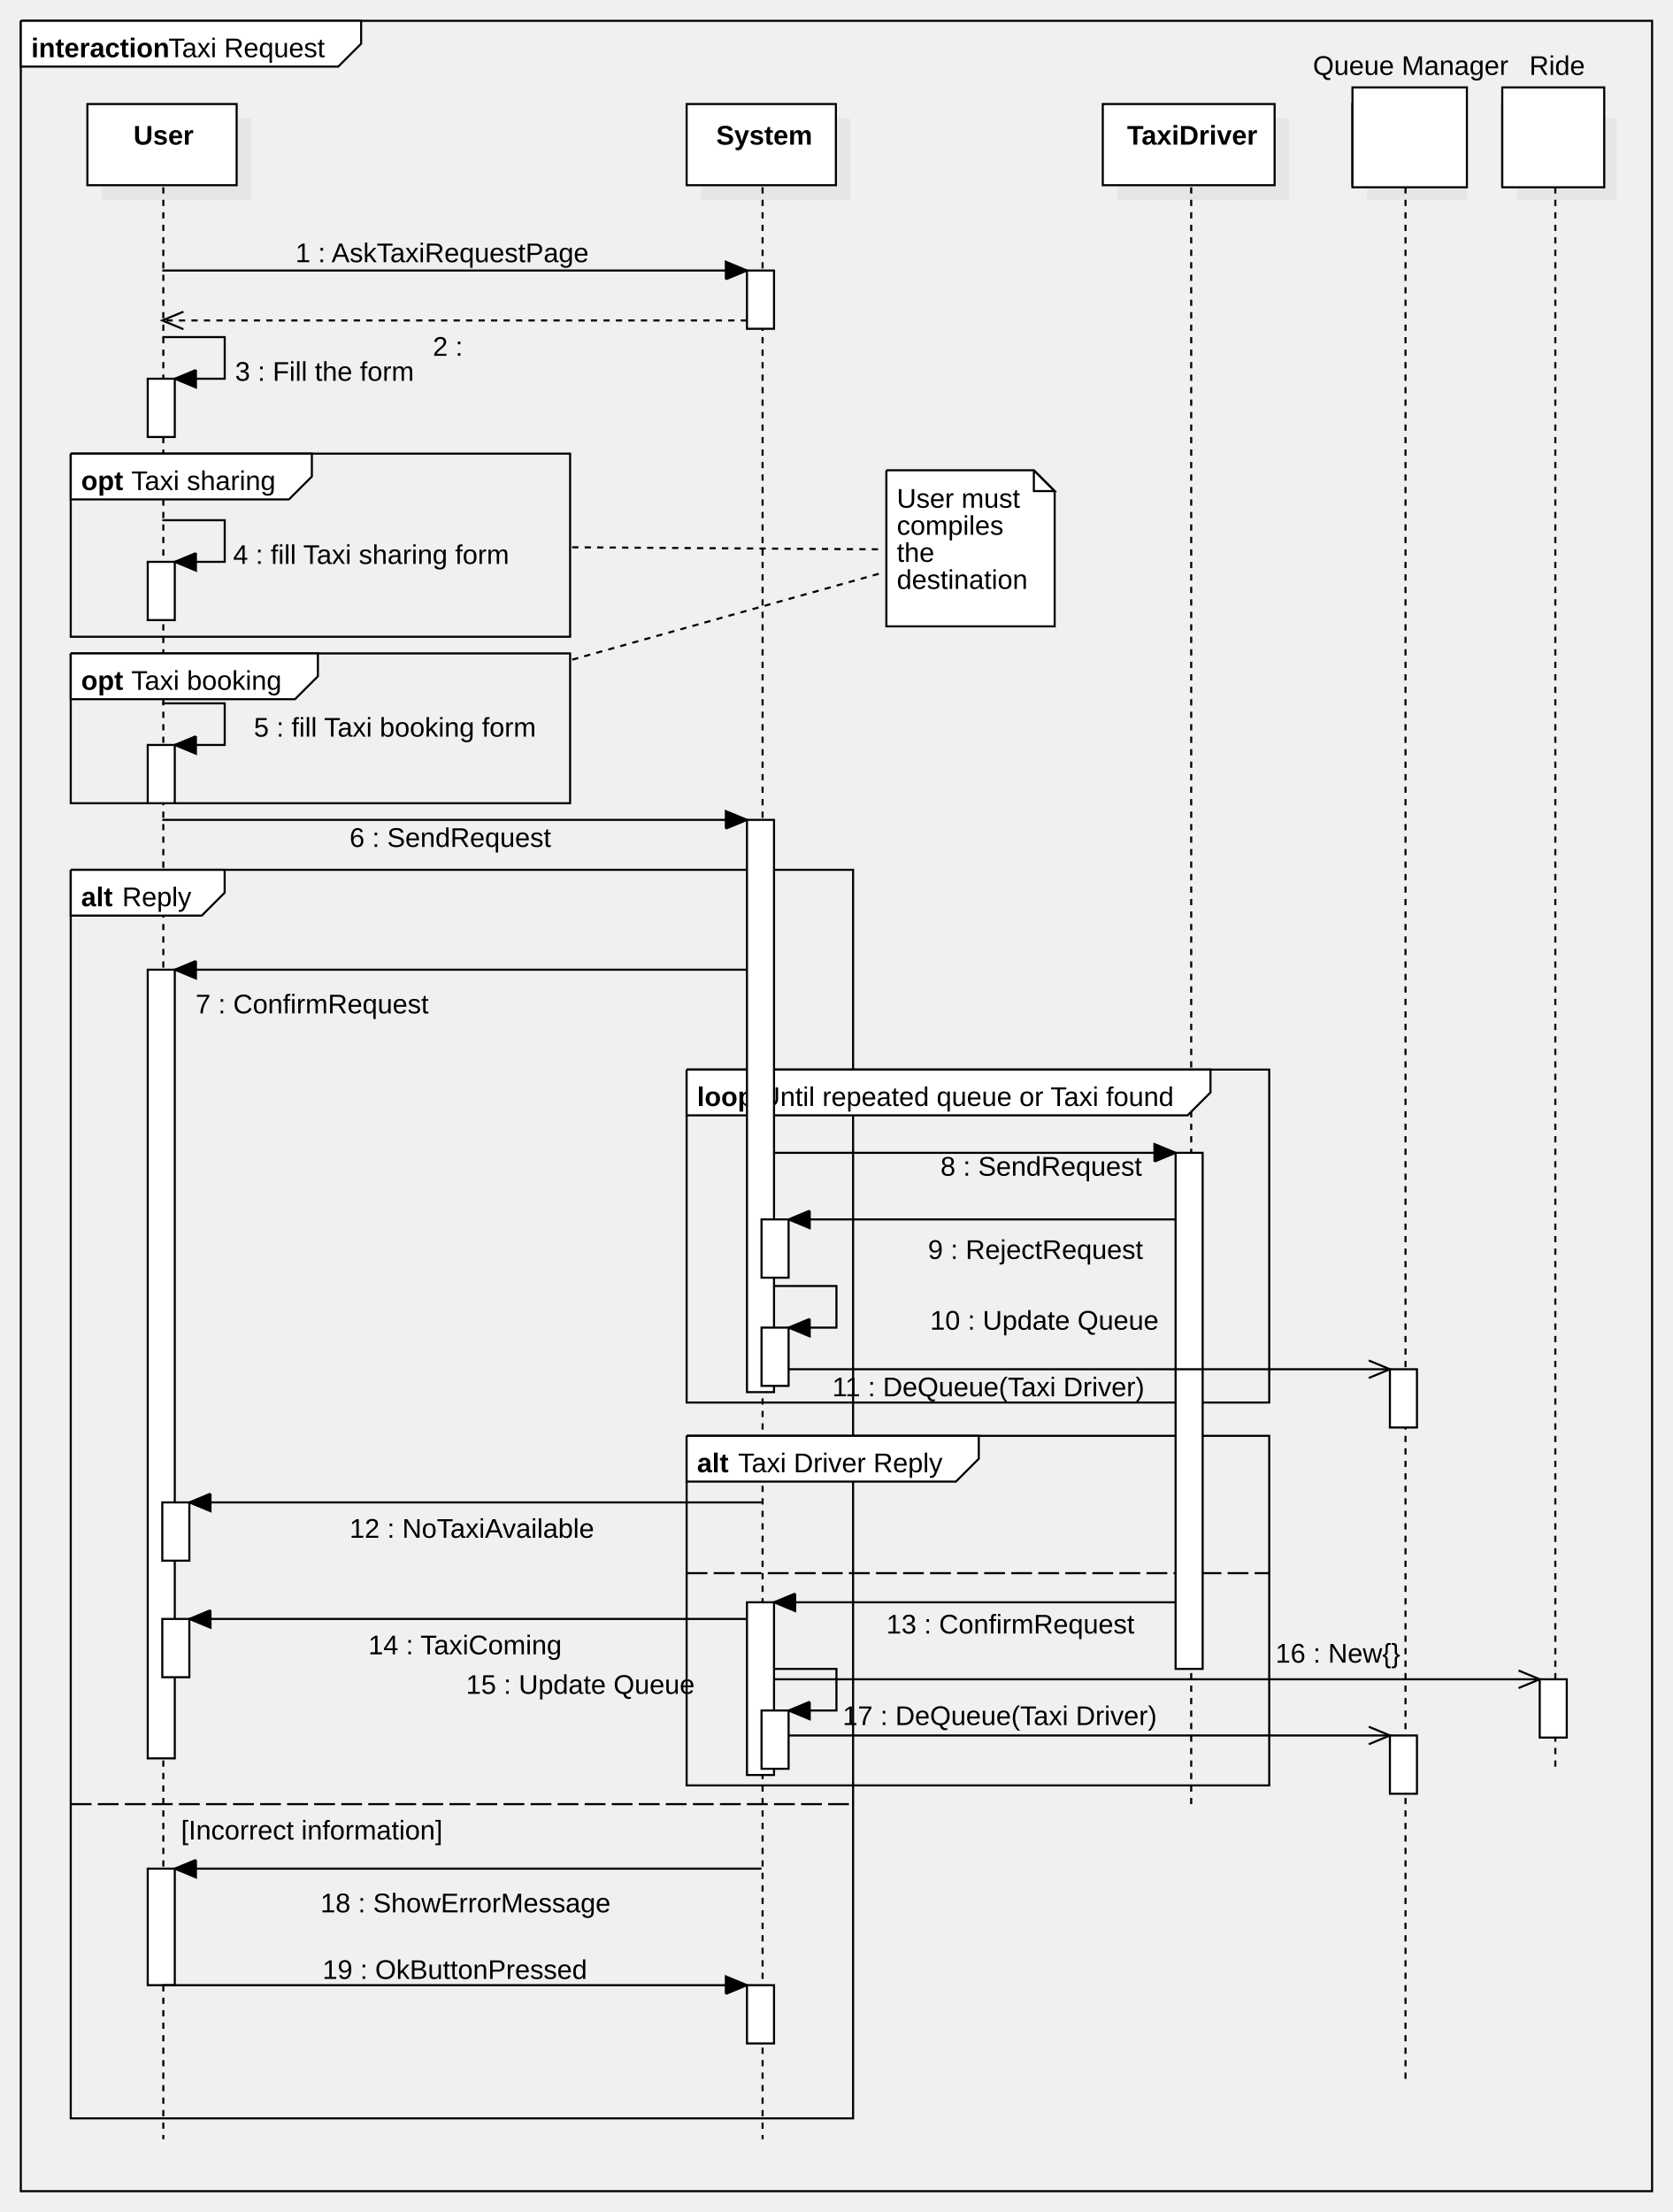
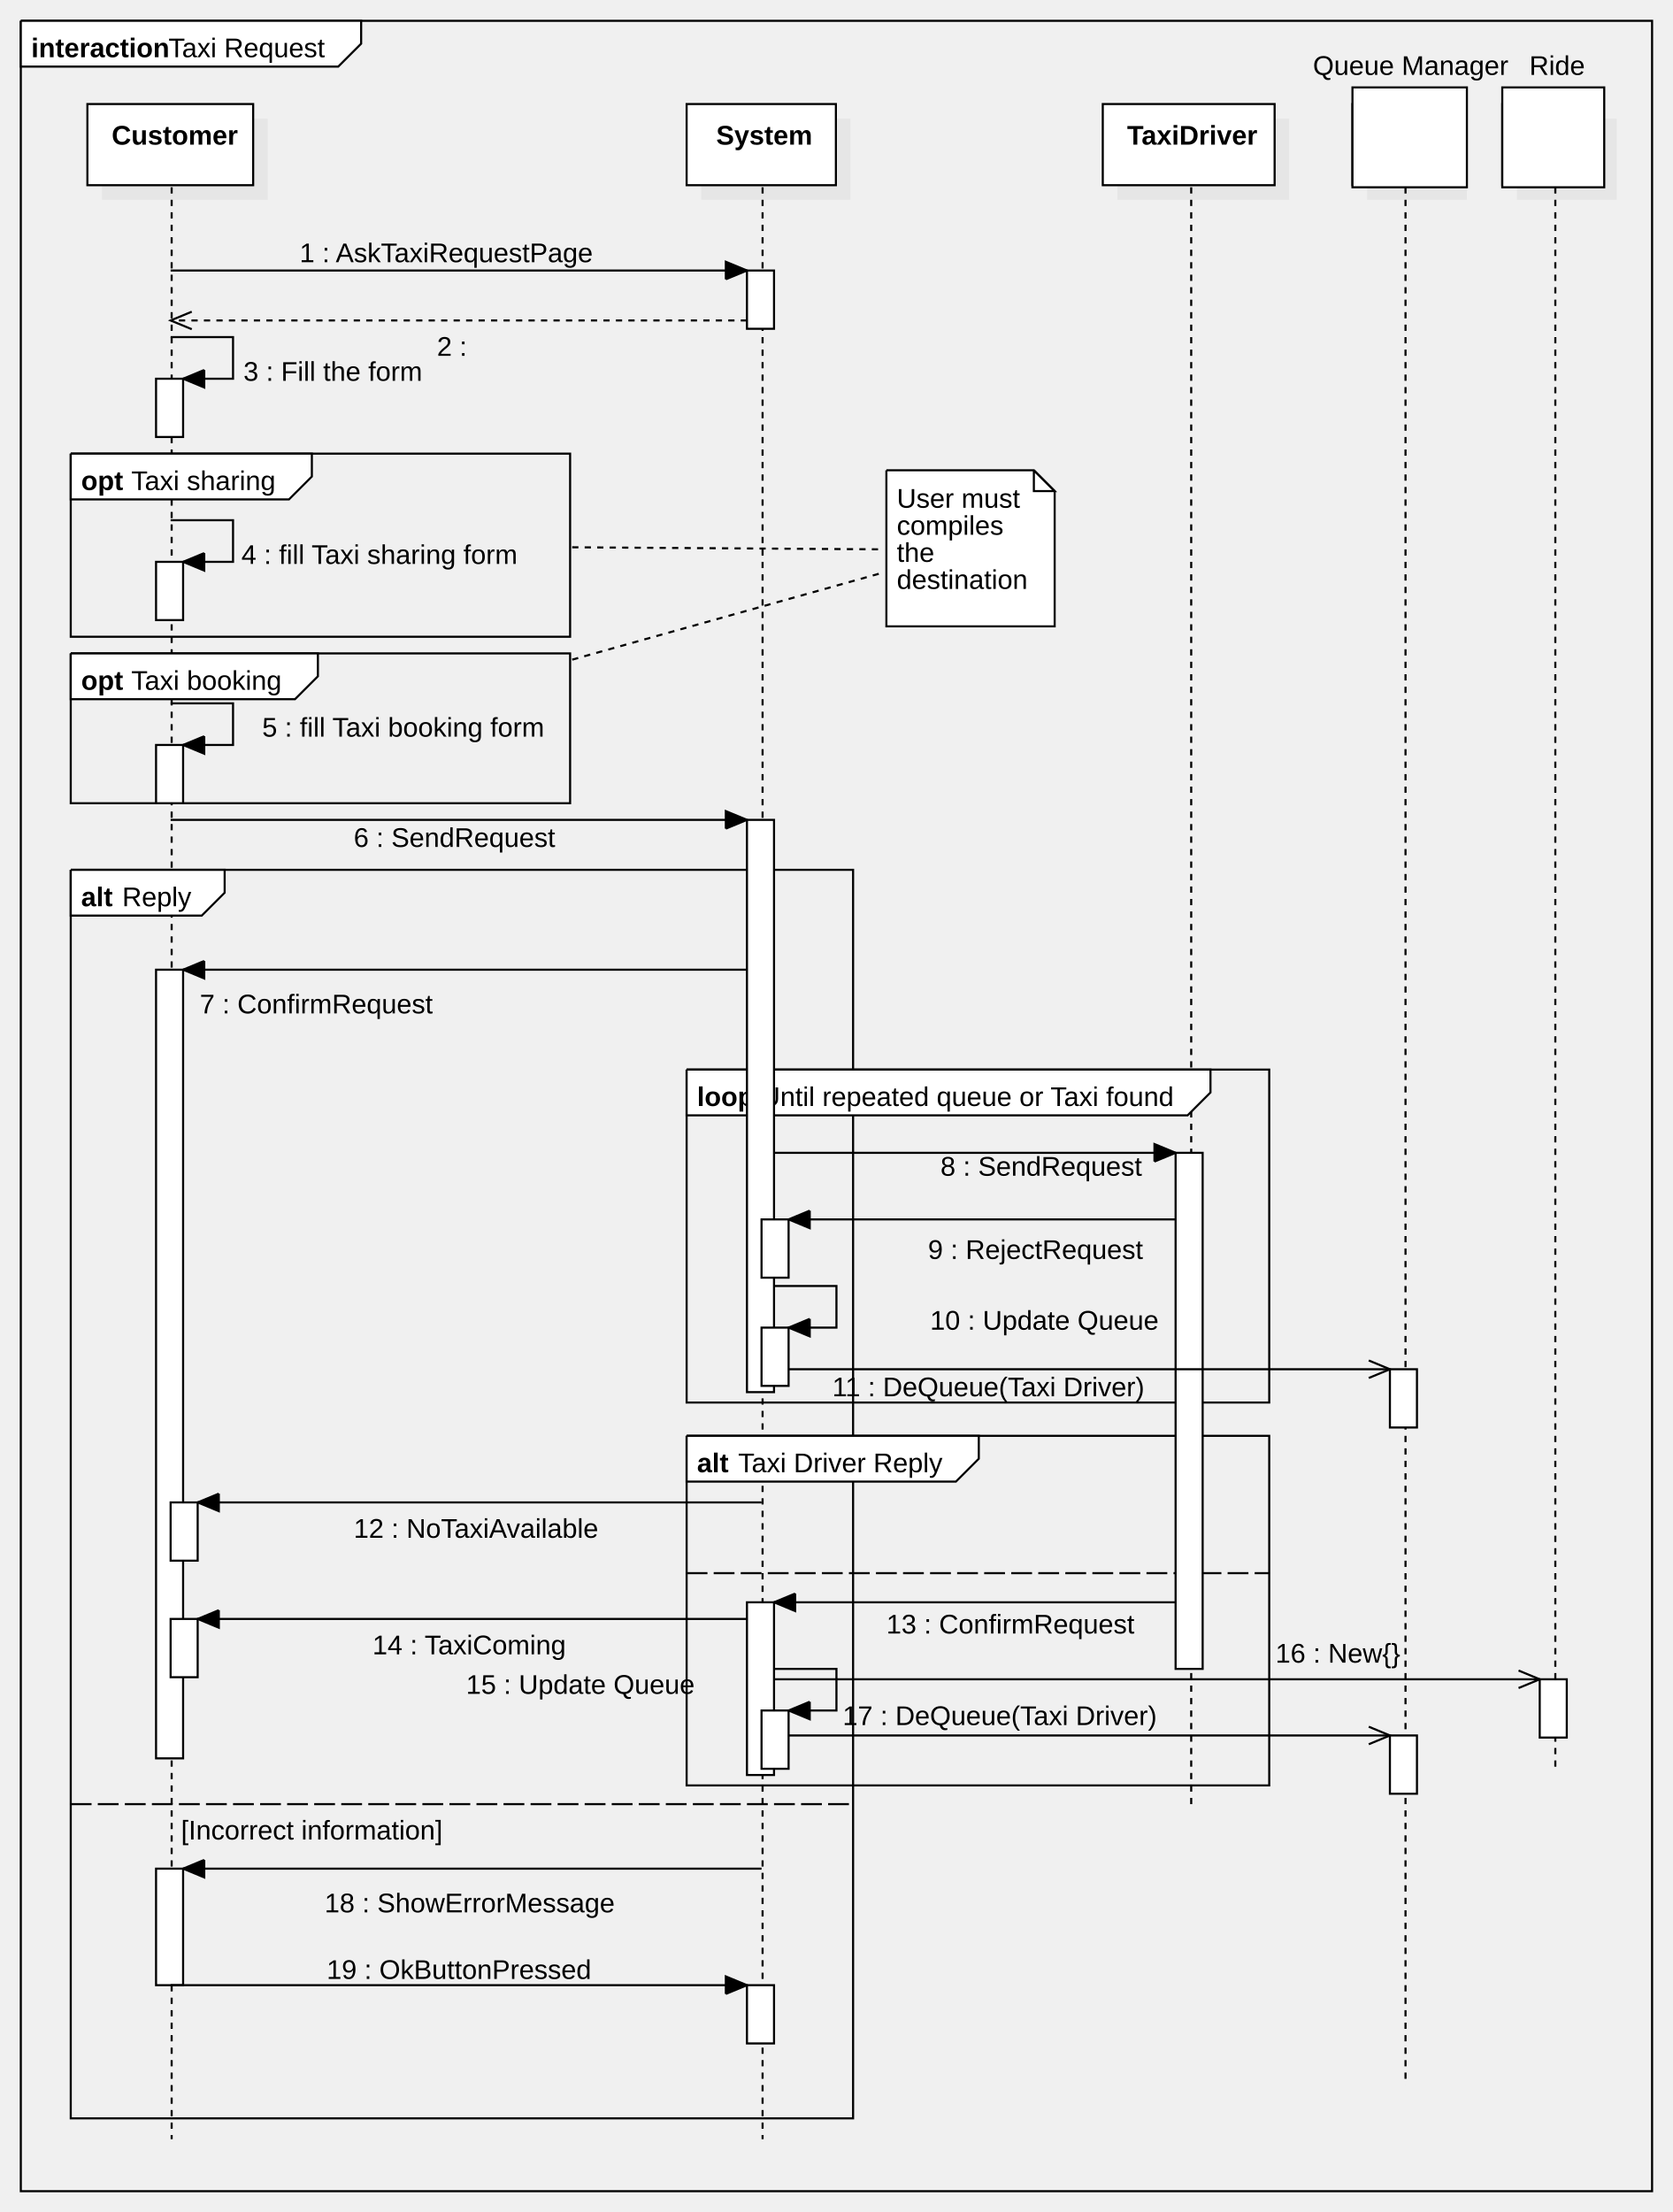
<svg xmlns="http://www.w3.org/2000/svg" version="1.1" width="804" height="1063">
  <defs />
  <g>
    <g transform="translate(-6,10) scale(1,1)">
      <path fill="none" stroke="#000000" d="M 16 0 L 800 0 L 800 1043 L 16 1043 L 16 0" stroke-miterlimit="10" />
    </g>
    <g transform="translate(-6,10) scale(1,1)">
      <path fill="#ffffff" stroke="none" d="M 16 0 L 16 22 L 168.57 22 L 179.57 11 L 179.57 0 L 16 0" />
    </g>
    <g transform="translate(-6,10) scale(1,1)">
      <path fill="none" stroke="#000000" d="M 16 0 L 16 22 L 168.57 22 L 179.57 11 L 179.57 0 L 16 0 L 16 0" stroke-miterlimit="10" />
    </g>
    <g transform="translate(-6,10) scale(1,1)">
      <g>
        <path fill="none" stroke="none" />
        <text fill="#000000" stroke="none" font-family="Arial" font-size="13px" font-style="normal" font-weight="normal" text-decoration="none" x="86.979" y="17.5">Taxi Request</text>
      </g>
    </g>
    <g transform="translate(-6,10) scale(1,1)">
      <g>
        <path fill="none" stroke="none" />
        <text fill="#000000" stroke="none" font-family="Arial" font-size="13px" font-style="normal" font-weight="bold" text-decoration="none" x="21" y="17.5">interaction</text>
      </g>
    </g>
    <g transform="translate(-6,10) scale(1,1)">
-       <rect fill="#C0C0C0" stroke="none" x="55" y="47" width="71.736" height="39" opacity="0.2" />
-     </g>
-     <g transform="translate(-6,10) scale(1,1)">
-       <rect fill="#ffffff" stroke="none" x="48" y="40" width="71.736" height="39" />
-     </g>
-     <g transform="translate(-6,10) scale(1,1)">
-       <path fill="none" stroke="#000000" d="M 48 40 L 119.736 40 L 119.736 79 L 48 79 L 48 40 Z Z" stroke-miterlimit="10" />
-     </g>
-     <g transform="translate(-6,10) scale(1,1)">
-       <g>
-         <path fill="none" stroke="none" />
-         <text fill="#000000" stroke="none" font-family="Arial" font-size="13px" font-style="normal" font-weight="bold" text-decoration="none" x="70.145" y="59.5">User</text>
-       </g>
-     </g>
-     <g transform="translate(-6,10) scale(1,1)">
-       <path fill="none" stroke="#000000" d="M 84.5 80 L 84.5 1018" stroke-miterlimit="10" stroke-dasharray="3" />
+       <rect fill="#C0C0C0" stroke="none" x="55" y="47" width="79.677" height="39" opacity="0.2" />
+     </g>
+     <g transform="translate(-6,10) scale(1,1)">
+       <rect fill="#ffffff" stroke="none" x="48" y="40" width="79.677" height="39" />
+     </g>
+     <g transform="translate(-6,10) scale(1,1)">
+       <path fill="none" stroke="#000000" d="M 48 40 L 127.677 40 L 127.677 79 L 48 79 L 48 40 Z Z" stroke-miterlimit="10" />
+     </g>
+     <g transform="translate(-6,10) scale(1,1)">
+       <g>
+         <path fill="none" stroke="none" />
+         <text fill="#000000" stroke="none" font-family="Arial" font-size="13px" font-style="normal" font-weight="bold" text-decoration="none" x="59.665" y="59.5">Customer</text>
+       </g>
+     </g>
+     <g transform="translate(-6,10) scale(1,1)">
+       <path fill="none" stroke="#000000" d="M 88.5 80 L 88.5 1018" stroke-miterlimit="10" stroke-dasharray="3" />
    </g>
    <g transform="translate(-6,10) scale(1,1)">
      <rect fill="#C0C0C0" stroke="none" x="343" y="47" width="71.736" height="39" opacity="0.2" />
    </g>
    <g transform="translate(-6,10) scale(1,1)">
      <rect fill="#ffffff" stroke="none" x="336" y="40" width="71.736" height="39" />
    </g>
    <g transform="translate(-6,10) scale(1,1)">
      <path fill="none" stroke="#000000" d="M 336 40 L 407.736 40 L 407.736 79 L 336 79 L 336 40 Z Z" stroke-miterlimit="10" />
    </g>
    <g transform="translate(-6,10) scale(1,1)">
      <g>
        <path fill="none" stroke="none" />
        <text fill="#000000" stroke="none" font-family="Arial" font-size="13px" font-style="normal" font-weight="bold" text-decoration="none" x="350.197" y="59.5">System</text>
      </g>
    </g>
    <g transform="translate(-6,10) scale(1,1)">
      <path fill="none" stroke="#000000" d="M 372.5 80 L 372.5 1018" stroke-miterlimit="10" stroke-dasharray="3" />
    </g>
    <g transform="translate(-6,10) scale(1,1)">
      <path fill="none" stroke="#000000" d="M 40 408 L 416 408 L 416 1008 L 40 1008 L 40 408" stroke-miterlimit="10" />
    </g>
    <g transform="translate(-6,10) scale(1,1)">
      <path fill="#ffffff" stroke="none" d="M 40 408 L 40 430 L 102.966 430 L 113.966 419 L 113.966 408 L 40 408" />
    </g>
    <g transform="translate(-6,10) scale(1,1)">
      <path fill="none" stroke="#000000" d="M 40 408 L 40 430 L 102.966 430 L 113.966 419 L 113.966 408 L 40 408 L 40 408" stroke-miterlimit="10" />
    </g>
    <g transform="translate(-6,10) scale(1,1)">
      <g>
        <path fill="none" stroke="none" />
        <text fill="#000000" stroke="none" font-family="Arial" font-size="13px" font-style="normal" font-weight="normal" text-decoration="none" x="64.73" y="425.5">Reply</text>
      </g>
    </g>
    <g transform="translate(-6,10) scale(1,1)">
      <g>
        <path fill="none" stroke="none" />
        <text fill="#000000" stroke="none" font-family="Arial" font-size="13px" font-style="normal" font-weight="bold" text-decoration="none" x="45" y="425.5">alt</text>
      </g>
    </g>
    <g transform="translate(-6,10) scale(1,1)">
      <path fill="none" stroke="#000000" d="M 40 857 L 416 857" stroke-miterlimit="10" stroke-dasharray="10,3" />
    </g>
    <g transform="translate(-6,10) scale(1,1)">
      <g>
        <path fill="none" stroke="none" />
        <text fill="#000000" stroke="none" font-family="Arial" font-size="13px" font-style="normal" font-weight="normal" text-decoration="none" x="93" y="874">[Incorrect information]</text>
      </g>
    </g>
    <g transform="translate(-6,10) scale(1,1)">
      <path fill="none" stroke="#000000" d="M 40 208 L 280 208 L 280 296 L 40 296 L 40 208" stroke-miterlimit="10" />
    </g>
    <g transform="translate(-6,10) scale(1,1)">
      <path fill="#ffffff" stroke="none" d="M 40 208 L 40 230 L 144.88 230 L 155.88 219 L 155.88 208 L 40 208" />
    </g>
    <g transform="translate(-6,10) scale(1,1)">
      <path fill="none" stroke="#000000" d="M 40 208 L 40 230 L 144.88 230 L 155.88 219 L 155.88 208 L 40 208 L 40 208" stroke-miterlimit="10" />
    </g>
    <g transform="translate(-6,10) scale(1,1)">
      <g>
        <path fill="none" stroke="none" />
        <text fill="#000000" stroke="none" font-family="Arial" font-size="13px" font-style="normal" font-weight="normal" text-decoration="none" x="69.072" y="225.5">Taxi sharing</text>
      </g>
    </g>
    <g transform="translate(-6,10) scale(1,1)">
      <g>
        <path fill="none" stroke="none" />
        <text fill="#000000" stroke="none" font-family="Arial" font-size="13px" font-style="normal" font-weight="bold" text-decoration="none" x="45" y="225.5">opt</text>
      </g>
    </g>
    <g transform="translate(-6,10) scale(1,1)">
      <path fill="none" stroke="#000000" d="M 40 304 L 280 304 L 280 376 L 40 376 L 40 304" stroke-miterlimit="10" />
    </g>
    <g transform="translate(-6,10) scale(1,1)">
      <path fill="#ffffff" stroke="none" d="M 40 304 L 40 326 L 147.781 326 L 158.781 315 L 158.781 304 L 40 304" />
    </g>
    <g transform="translate(-6,10) scale(1,1)">
      <path fill="none" stroke="#000000" d="M 40 304 L 40 326 L 147.781 326 L 158.781 315 L 158.781 304 L 40 304 L 40 304" stroke-miterlimit="10" />
    </g>
    <g transform="translate(-6,10) scale(1,1)">
      <g>
        <path fill="none" stroke="none" />
        <text fill="#000000" stroke="none" font-family="Arial" font-size="13px" font-style="normal" font-weight="normal" text-decoration="none" x="69.072" y="321.5">Taxi booking</text>
      </g>
    </g>
    <g transform="translate(-6,10) scale(1,1)">
      <g>
        <path fill="none" stroke="none" />
        <text fill="#000000" stroke="none" font-family="Arial" font-size="13px" font-style="normal" font-weight="bold" text-decoration="none" x="45" y="321.5">opt</text>
      </g>
    </g>
    <g transform="translate(-6,10) scale(1,1)">
      <rect fill="#C0C0C0" stroke="none" x="543" y="47" width="82.591" height="39" opacity="0.2" />
    </g>
    <g transform="translate(-6,10) scale(1,1)">
      <rect fill="#ffffff" stroke="none" x="536" y="40" width="82.591" height="39" />
    </g>
    <g transform="translate(-6,10) scale(1,1)">
      <path fill="none" stroke="#000000" d="M 536 40 L 618.591 40 L 618.591 79 L 536 79 L 536 40 Z Z" stroke-miterlimit="10" />
    </g>
    <g transform="translate(-6,10) scale(1,1)">
      <g>
        <path fill="none" stroke="none" />
        <text fill="#000000" stroke="none" font-family="Arial" font-size="13px" font-style="normal" font-weight="bold" text-decoration="none" x="547.684" y="59.5">TaxiDriver</text>
      </g>
    </g>
    <g transform="translate(-6,10) scale(1,1)">
      <path fill="none" stroke="#000000" d="M 578.5 80 L 578.5 857" stroke-miterlimit="10" stroke-dasharray="3" />
    </g>
    <g transform="translate(-6,10) scale(1,1)">
      <path fill="none" stroke="#000000" d="M 336 504 L 616 504 L 616 664 L 336 664 L 336 504" stroke-miterlimit="10" />
    </g>
    <g transform="translate(-6,10) scale(1,1)">
      <path fill="#ffffff" stroke="none" d="M 336 504 L 336 526 L 576.764 526 L 587.764 515 L 587.764 504 L 336 504" />
    </g>
    <g transform="translate(-6,10) scale(1,1)">
      <path fill="none" stroke="#000000" d="M 336 504 L 336 526 L 576.764 526 L 587.764 515 L 587.764 504 L 336 504 L 336 504" stroke-miterlimit="10" />
    </g>
    <g transform="translate(-6,10) scale(1,1)">
      <g>
        <path fill="none" stroke="none" />
        <text fill="#000000" stroke="none" font-family="Arial" font-size="13px" font-style="normal" font-weight="normal" text-decoration="none" x="371.578" y="521.5">Until repeated queue or Taxi found</text>
      </g>
    </g>
    <g transform="translate(-6,10) scale(1,1)">
      <g>
        <path fill="none" stroke="none" />
        <text fill="#000000" stroke="none" font-family="Arial" font-size="13px" font-style="normal" font-weight="bold" text-decoration="none" x="341" y="521.5">loop</text>
      </g>
    </g>
    <g transform="translate(-6,10) scale(1,1)">
      <path fill="none" stroke="#000000" d="M 336 680 L 616 680 L 616 848 L 336 848 L 336 680" stroke-miterlimit="10" />
    </g>
    <g transform="translate(-6,10) scale(1,1)">
      <path fill="#ffffff" stroke="none" d="M 336 680 L 336 702 L 465.414 702 L 476.414 691 L 476.414 680 L 336 680" />
    </g>
    <g transform="translate(-6,10) scale(1,1)">
      <path fill="none" stroke="#000000" d="M 336 680 L 336 702 L 465.414 702 L 476.414 691 L 476.414 680 L 336 680 L 336 680" stroke-miterlimit="10" />
    </g>
    <g transform="translate(-6,10) scale(1,1)">
      <g>
        <path fill="none" stroke="none" />
        <text fill="#000000" stroke="none" font-family="Arial" font-size="13px" font-style="normal" font-weight="normal" text-decoration="none" x="360.73" y="697.5">Taxi Driver Reply</text>
      </g>
    </g>
    <g transform="translate(-6,10) scale(1,1)">
      <g>
        <path fill="none" stroke="none" />
        <text fill="#000000" stroke="none" font-family="Arial" font-size="13px" font-style="normal" font-weight="bold" text-decoration="none" x="341" y="697.5">alt</text>
      </g>
    </g>
    <g transform="translate(-6,10) scale(1,1)">
      <path fill="none" stroke="#000000" d="M 336 746 L 616 746" stroke-miterlimit="10" stroke-dasharray="10,3" />
    </g>
    <g transform="translate(-6,10) scale(1,1)">
      <rect fill="#C0C0C0" stroke="none" x="663" y="47" width="48" height="39" opacity="0.2" />
    </g>
    <g transform="translate(-6,10) scale(1,1)">
      <rect fill="#ffffff" stroke="none" x="656" y="40" width="48" height="39" />
    </g>
    <g transform="translate(-6,10) scale(1,1)">
      <path fill="none" stroke="#000000" d="M 656 40 L 704 40 L 704 79 L 656 79 L 656 40 Z Z" stroke-miterlimit="10" />
    </g>
    <g transform="translate(-6,10) scale(1,1)">
      <g>
        <path fill="none" stroke="none" />
        <text fill="#000000" stroke="none" font-family="Arial" font-size="13px" font-style="normal" font-weight="bold" text-decoration="none" x="676.385" y="59.5">a</text>
      </g>
    </g>
    <g transform="translate(-6,10) scale(1,1)">
      <path fill="none" stroke="#000000" d="M 681.5 80 L 681.5 992" stroke-miterlimit="10" stroke-dasharray="3" />
    </g>
    <g transform="translate(-6,10) scale(1,1)">
      <rect fill="#C0C0C0" stroke="none" x="735" y="47" width="48" height="39" opacity="0.2" />
    </g>
    <g transform="translate(-6,10) scale(1,1)">
      <rect fill="#ffffff" stroke="none" x="728" y="40" width="48" height="39" />
    </g>
    <g transform="translate(-6,10) scale(1,1)">
      <path fill="none" stroke="#000000" d="M 728 40 L 776 40 L 776 79 L 728 79 L 728 40 Z Z" stroke-miterlimit="10" />
    </g>
    <g transform="translate(-6,10) scale(1,1)">
      <g>
        <path fill="none" stroke="none" />
        <text fill="#000000" stroke="none" font-family="Arial" font-size="13px" font-style="normal" font-weight="bold" text-decoration="none" x="748.385" y="59.5">b</text>
      </g>
    </g>
    <g transform="translate(-6,10) scale(1,1)">
      <path fill="none" stroke="#000000" d="M 753.5 80 L 753.5 839" stroke-miterlimit="10" stroke-dasharray="3" />
    </g>
    <g transform="translate(-6,10) scale(1,1)">
      <rect fill="#ffffff" stroke="none" x="656" y="32" width="55" height="48" />
    </g>
    <g transform="translate(-6,10) scale(1,1)">
      <path fill="none" stroke="#000000" d="M 656 32 L 711 32 L 711 80 L 656 80 L 656 32 Z Z" stroke-miterlimit="10" />
    </g>
    <g transform="translate(-6,10) scale(1,1)">
      <rect fill="#ffffff" stroke="none" x="728" y="32" width="49" height="48" />
    </g>
    <g transform="translate(-6,10) scale(1,1)">
      <path fill="none" stroke="#000000" d="M 728 32 L 777 32 L 777 80 L 728 80 L 728 32 Z Z" stroke-miterlimit="10" />
    </g>
    <g transform="translate(-6,10) scale(1,1)">
      <g>
        <path fill="none" stroke="none" />
        <text fill="#000000" stroke="none" font-family="Arial" font-size="13px" font-style="normal" font-weight="normal" text-decoration="none" x="637" y="26">Queue Manager</text>
      </g>
    </g>
    <g transform="translate(-6,10) scale(1,1)">
      <g>
        <path fill="none" stroke="none" />
        <text fill="#000000" stroke="none" font-family="Arial" font-size="13px" font-style="normal" font-weight="normal" text-decoration="none" x="741" y="26">Ride</text>
      </g>
    </g>
    <g transform="translate(-6,10) scale(1,1)">
      <path fill="#ffffff" stroke="none" d="M 432 216 L 502.88 216 L 512.88 226 L 512.88 291 L 432 291 L 432 216" />
    </g>
    <g transform="translate(-6,10) scale(1,1)">
      <path fill="none" stroke="#000000" d="M 432 216 L 502.88 216 L 512.88 226 L 512.88 291 L 432 291 L 432 216 L 432 216" stroke-miterlimit="10" />
    </g>
    <g transform="translate(-6,10) scale(1,1)">
      <path fill="none" stroke="#000000" d="M 502.88 216 L 502.88 226 L 512.88 226 L 502.88 216" stroke-miterlimit="10" />
    </g>
    <g transform="translate(-6,10) scale(1,1)">
      <g>
        <path fill="none" stroke="none" />
        <text fill="#000000" stroke="none" font-family="Arial" font-size="13px" font-style="normal" font-weight="normal" text-decoration="none" x="437" y="234">User must</text>
        <text fill="#000000" stroke="none" font-family="Arial" font-size="13px" font-style="normal" font-weight="normal" text-decoration="none" x="437" y="247">compiles</text>
        <text fill="#000000" stroke="none" font-family="Arial" font-size="13px" font-style="normal" font-weight="normal" text-decoration="none" x="437" y="260">the</text>
        <text fill="#000000" stroke="none" font-family="Arial" font-size="13px" font-style="normal" font-weight="normal" text-decoration="none" x="437" y="273">destination</text>
      </g>
    </g>
    <g transform="translate(-6,10) scale(1,1)">
      <path fill="none" stroke="#000000" d="M 281 253 L 431 254" stroke-miterlimit="10" stroke-dasharray="3" />
    </g>
    <g transform="translate(-6,10) scale(1,1)">
      <path fill="none" stroke="#000000" d="M 281 307 L 431 265" stroke-miterlimit="10" stroke-dasharray="3" />
    </g>
    <g transform="translate(-6,10) scale(1,1)">
-       <path fill="none" stroke="#000000" d="M 84 120 L 365 120" stroke-miterlimit="10" />
+       <path fill="none" stroke="#000000" d="M 88 120 L 365 120" stroke-miterlimit="10" />
    </g>
    <g transform="translate(-6,10) scale(1,1)">
      <path fill="#000000" stroke="none" d="M 354.837 124.21 L 365 120 L 354.837 115.79" />
    </g>
    <g transform="translate(-6,10) scale(1,1)">
      <path fill="none" stroke="#000000" d="M 354.837 124.21 L 365 120 L 354.837 115.79 L 354.837 124.21" stroke-miterlimit="10" />
    </g>
    <g transform="translate(-6,10) scale(1,1)">
      <g>
        <path fill="none" stroke="none" />
-         <text fill="#000000" stroke="none" font-family="Arial" font-size="13px" font-style="normal" font-weight="normal" text-decoration="none" x="148" y="116">1 : AskTaxiRequestPage</text>
+         <text fill="#000000" stroke="none" font-family="Arial" font-size="13px" font-style="normal" font-weight="normal" text-decoration="none" x="150" y="116">1 : AskTaxiRequestPage</text>
      </g>
    </g>
    <g transform="translate(-6,10) scale(1,1)">
      <rect fill="#ffffff" stroke="none" x="365" y="120" width="13" height="28" />
    </g>
    <g transform="translate(-6,10) scale(1,1)">
      <path fill="none" stroke="#000000" d="M 365 120 L 378 120 L 378 148 L 365 148 L 365 120 Z Z" stroke-miterlimit="10" />
    </g>
    <g transform="translate(-6,10) scale(1,1)">
-       <path fill="none" stroke="#000000" d="M 365 144 L 84 144" stroke-miterlimit="10" stroke-dasharray="3" />
-     </g>
-     <g transform="translate(-6,10) scale(1,1)">
-       <path fill="none" stroke="#000000" d="M 94.163 139.79 L 84 144 L 94.163 148.21" stroke-miterlimit="10" />
-     </g>
-     <g transform="translate(-6,10) scale(1,1)">
-       <g>
-         <path fill="none" stroke="none" />
-         <text fill="#000000" stroke="none" font-family="Arial" font-size="13px" font-style="normal" font-weight="normal" text-decoration="none" x="214" y="161">2 : </text>
-       </g>
-     </g>
-     <g transform="translate(-6,10) scale(1,1)">
-       <path fill="none" stroke="#000000" d="M 84 152 L 114 152 L 114 172 L 90 172" stroke-miterlimit="10" />
-     </g>
-     <g transform="translate(-6,10) scale(1,1)">
-       <path fill="#000000" stroke="none" d="M 100.163 167.79 L 90 172 L 100.163 176.21" />
-     </g>
-     <g transform="translate(-6,10) scale(1,1)">
-       <path fill="none" stroke="#000000" d="M 100.163 167.79 L 90 172 L 100.163 176.21 L 100.163 167.79" stroke-miterlimit="10" />
-     </g>
-     <g transform="translate(-6,10) scale(1,1)">
-       <g>
-         <path fill="none" stroke="none" />
-         <text fill="#000000" stroke="none" font-family="Arial" font-size="13px" font-style="normal" font-weight="normal" text-decoration="none" x="119" y="173">3 : Fill the form</text>
-       </g>
-     </g>
-     <g transform="translate(-6,10) scale(1,1)">
-       <rect fill="#ffffff" stroke="none" x="77" y="172" width="13" height="28" />
-     </g>
-     <g transform="translate(-6,10) scale(1,1)">
-       <path fill="none" stroke="#000000" d="M 77 172 L 90 172 L 90 200 L 77 200 L 77 172 Z Z" stroke-miterlimit="10" />
-     </g>
-     <g transform="translate(-6,10) scale(1,1)">
-       <path fill="none" stroke="#000000" d="M 84 240 L 114 240 L 114 260 L 90 260" stroke-miterlimit="10" />
-     </g>
-     <g transform="translate(-6,10) scale(1,1)">
-       <path fill="#000000" stroke="none" d="M 100.163 255.79 L 90 260 L 100.163 264.21" />
-     </g>
-     <g transform="translate(-6,10) scale(1,1)">
-       <path fill="none" stroke="#000000" d="M 100.163 255.79 L 90 260 L 100.163 264.21 L 100.163 255.79" stroke-miterlimit="10" />
-     </g>
-     <g transform="translate(-6,10) scale(1,1)">
-       <g>
-         <path fill="none" stroke="none" />
-         <text fill="#000000" stroke="none" font-family="Arial" font-size="13px" font-style="normal" font-weight="normal" text-decoration="none" x="118" y="261">4 : fill Taxi sharing form</text>
-       </g>
-     </g>
-     <g transform="translate(-6,10) scale(1,1)">
-       <rect fill="#ffffff" stroke="none" x="77" y="260" width="13" height="28" />
-     </g>
-     <g transform="translate(-6,10) scale(1,1)">
-       <path fill="none" stroke="#000000" d="M 77 260 L 90 260 L 90 288 L 77 288 L 77 260 Z Z" stroke-miterlimit="10" />
-     </g>
-     <g transform="translate(-6,10) scale(1,1)">
-       <path fill="none" stroke="#000000" d="M 84 328 L 114 328 L 114 348 L 90 348" stroke-miterlimit="10" />
-     </g>
-     <g transform="translate(-6,10) scale(1,1)">
-       <path fill="#000000" stroke="none" d="M 100.163 343.79 L 90 348 L 100.163 352.21" />
-     </g>
-     <g transform="translate(-6,10) scale(1,1)">
-       <path fill="none" stroke="#000000" d="M 100.163 343.79 L 90 348 L 100.163 352.21 L 100.163 343.79" stroke-miterlimit="10" />
-     </g>
-     <g transform="translate(-6,10) scale(1,1)">
-       <g>
-         <path fill="none" stroke="none" />
-         <text fill="#000000" stroke="none" font-family="Arial" font-size="13px" font-style="normal" font-weight="normal" text-decoration="none" x="128" y="344">5 : fill Taxi booking form</text>
-       </g>
-     </g>
-     <g transform="translate(-6,10) scale(1,1)">
-       <rect fill="#ffffff" stroke="none" x="77" y="348" width="13" height="28" />
-     </g>
-     <g transform="translate(-6,10) scale(1,1)">
-       <path fill="none" stroke="#000000" d="M 77 348 L 90 348 L 90 376 L 77 376 L 77 348 Z Z" stroke-miterlimit="10" />
-     </g>
-     <g transform="translate(-6,10) scale(1,1)">
-       <path fill="none" stroke="#000000" d="M 84 384 L 365 384" stroke-miterlimit="10" />
+       <path fill="none" stroke="#000000" d="M 365 144 L 88 144" stroke-miterlimit="10" stroke-dasharray="3" />
+     </g>
+     <g transform="translate(-6,10) scale(1,1)">
+       <path fill="none" stroke="#000000" d="M 98.163 139.79 L 88 144 L 98.163 148.21" stroke-miterlimit="10" />
+     </g>
+     <g transform="translate(-6,10) scale(1,1)">
+       <g>
+         <path fill="none" stroke="none" />
+         <text fill="#000000" stroke="none" font-family="Arial" font-size="13px" font-style="normal" font-weight="normal" text-decoration="none" x="216" y="161">2 : </text>
+       </g>
+     </g>
+     <g transform="translate(-6,10) scale(1,1)">
+       <path fill="none" stroke="#000000" d="M 88 152 L 118 152 L 118 172 L 94 172" stroke-miterlimit="10" />
+     </g>
+     <g transform="translate(-6,10) scale(1,1)">
+       <path fill="#000000" stroke="none" d="M 104.163 167.79 L 94 172 L 104.163 176.21" />
+     </g>
+     <g transform="translate(-6,10) scale(1,1)">
+       <path fill="none" stroke="#000000" d="M 104.163 167.79 L 94 172 L 104.163 176.21 L 104.163 167.79" stroke-miterlimit="10" />
+     </g>
+     <g transform="translate(-6,10) scale(1,1)">
+       <g>
+         <path fill="none" stroke="none" />
+         <text fill="#000000" stroke="none" font-family="Arial" font-size="13px" font-style="normal" font-weight="normal" text-decoration="none" x="123" y="173">3 : Fill the form</text>
+       </g>
+     </g>
+     <g transform="translate(-6,10) scale(1,1)">
+       <rect fill="#ffffff" stroke="none" x="81" y="172" width="13" height="28" />
+     </g>
+     <g transform="translate(-6,10) scale(1,1)">
+       <path fill="none" stroke="#000000" d="M 81 172 L 94 172 L 94 200 L 81 200 L 81 172 Z Z" stroke-miterlimit="10" />
+     </g>
+     <g transform="translate(-6,10) scale(1,1)">
+       <path fill="none" stroke="#000000" d="M 88 240 L 118 240 L 118 260 L 94 260" stroke-miterlimit="10" />
+     </g>
+     <g transform="translate(-6,10) scale(1,1)">
+       <path fill="#000000" stroke="none" d="M 104.163 255.79 L 94 260 L 104.163 264.21" />
+     </g>
+     <g transform="translate(-6,10) scale(1,1)">
+       <path fill="none" stroke="#000000" d="M 104.163 255.79 L 94 260 L 104.163 264.21 L 104.163 255.79" stroke-miterlimit="10" />
+     </g>
+     <g transform="translate(-6,10) scale(1,1)">
+       <g>
+         <path fill="none" stroke="none" />
+         <text fill="#000000" stroke="none" font-family="Arial" font-size="13px" font-style="normal" font-weight="normal" text-decoration="none" x="122" y="261">4 : fill Taxi sharing form</text>
+       </g>
+     </g>
+     <g transform="translate(-6,10) scale(1,1)">
+       <rect fill="#ffffff" stroke="none" x="81" y="260" width="13" height="28" />
+     </g>
+     <g transform="translate(-6,10) scale(1,1)">
+       <path fill="none" stroke="#000000" d="M 81 260 L 94 260 L 94 288 L 81 288 L 81 260 Z Z" stroke-miterlimit="10" />
+     </g>
+     <g transform="translate(-6,10) scale(1,1)">
+       <path fill="none" stroke="#000000" d="M 88 328 L 118 328 L 118 348 L 94 348" stroke-miterlimit="10" />
+     </g>
+     <g transform="translate(-6,10) scale(1,1)">
+       <path fill="#000000" stroke="none" d="M 104.163 343.79 L 94 348 L 104.163 352.21" />
+     </g>
+     <g transform="translate(-6,10) scale(1,1)">
+       <path fill="none" stroke="#000000" d="M 104.163 343.79 L 94 348 L 104.163 352.21 L 104.163 343.79" stroke-miterlimit="10" />
+     </g>
+     <g transform="translate(-6,10) scale(1,1)">
+       <g>
+         <path fill="none" stroke="none" />
+         <text fill="#000000" stroke="none" font-family="Arial" font-size="13px" font-style="normal" font-weight="normal" text-decoration="none" x="132" y="344">5 : fill Taxi booking form</text>
+       </g>
+     </g>
+     <g transform="translate(-6,10) scale(1,1)">
+       <rect fill="#ffffff" stroke="none" x="81" y="348" width="13" height="28" />
+     </g>
+     <g transform="translate(-6,10) scale(1,1)">
+       <path fill="none" stroke="#000000" d="M 81 348 L 94 348 L 94 376 L 81 376 L 81 348 Z Z" stroke-miterlimit="10" />
+     </g>
+     <g transform="translate(-6,10) scale(1,1)">
+       <path fill="none" stroke="#000000" d="M 88 384 L 365 384" stroke-miterlimit="10" />
    </g>
    <g transform="translate(-6,10) scale(1,1)">
      <path fill="#000000" stroke="none" d="M 354.837 388.21 L 365 384 L 354.837 379.79" />
    </g>
    <g transform="translate(-6,10) scale(1,1)">
      <path fill="none" stroke="#000000" d="M 354.837 388.21 L 365 384 L 354.837 379.79 L 354.837 388.21" stroke-miterlimit="10" />
    </g>
    <g transform="translate(-6,10) scale(1,1)">
      <g>
        <path fill="none" stroke="none" />
-         <text fill="#000000" stroke="none" font-family="Arial" font-size="13px" font-style="normal" font-weight="normal" text-decoration="none" x="174" y="397">6 : SendRequest</text>
+         <text fill="#000000" stroke="none" font-family="Arial" font-size="13px" font-style="normal" font-weight="normal" text-decoration="none" x="176" y="397">6 : SendRequest</text>
      </g>
    </g>
    <g transform="translate(-6,10) scale(1,1)">
      <rect fill="#ffffff" stroke="none" x="365" y="384" width="13" height="275" />
    </g>
    <g transform="translate(-6,10) scale(1,1)">
      <path fill="none" stroke="#000000" d="M 365 384 L 378 384 L 378 659 L 365 659 L 365 384 Z Z" stroke-miterlimit="10" />
    </g>
    <g transform="translate(-6,10) scale(1,1)">
-       <path fill="none" stroke="#000000" d="M 365 456 L 90 456" stroke-miterlimit="10" />
-     </g>
-     <g transform="translate(-6,10) scale(1,1)">
-       <path fill="#000000" stroke="none" d="M 100.163 451.79 L 90 456 L 100.163 460.21" />
-     </g>
-     <g transform="translate(-6,10) scale(1,1)">
-       <path fill="none" stroke="#000000" d="M 100.163 451.79 L 90 456 L 100.163 460.21 L 100.163 451.79" stroke-miterlimit="10" />
-     </g>
-     <g transform="translate(-6,10) scale(1,1)">
-       <g>
-         <path fill="none" stroke="none" />
-         <text fill="#000000" stroke="none" font-family="Arial" font-size="13px" font-style="normal" font-weight="normal" text-decoration="none" x="100" y="477">7 : ConfirmRequest</text>
-       </g>
-     </g>
-     <g transform="translate(-6,10) scale(1,1)">
-       <rect fill="#ffffff" stroke="none" x="77" y="456" width="13" height="379" />
-     </g>
-     <g transform="translate(-6,10) scale(1,1)">
-       <path fill="none" stroke="#000000" d="M 77 456 L 90 456 L 90 835 L 77 835 L 77 456 Z Z" stroke-miterlimit="10" />
+       <path fill="none" stroke="#000000" d="M 365 456 L 94 456" stroke-miterlimit="10" />
+     </g>
+     <g transform="translate(-6,10) scale(1,1)">
+       <path fill="#000000" stroke="none" d="M 104.163 451.79 L 94 456 L 104.163 460.21" />
+     </g>
+     <g transform="translate(-6,10) scale(1,1)">
+       <path fill="none" stroke="#000000" d="M 104.163 451.79 L 94 456 L 104.163 460.21 L 104.163 451.79" stroke-miterlimit="10" />
+     </g>
+     <g transform="translate(-6,10) scale(1,1)">
+       <g>
+         <path fill="none" stroke="none" />
+         <text fill="#000000" stroke="none" font-family="Arial" font-size="13px" font-style="normal" font-weight="normal" text-decoration="none" x="102" y="477">7 : ConfirmRequest</text>
+       </g>
+     </g>
+     <g transform="translate(-6,10) scale(1,1)">
+       <rect fill="#ffffff" stroke="none" x="81" y="456" width="13" height="379" />
+     </g>
+     <g transform="translate(-6,10) scale(1,1)">
+       <path fill="none" stroke="#000000" d="M 81 456 L 94 456 L 94 835 L 81 835 L 81 456 Z Z" stroke-miterlimit="10" />
    </g>
    <g transform="translate(-6,10) scale(1,1)">
      <path fill="none" stroke="#000000" d="M 378 544 L 571 544" stroke-miterlimit="10" />
    </g>
    <g transform="translate(-6,10) scale(1,1)">
      <path fill="#000000" stroke="none" d="M 560.837 548.21 L 571 544 L 560.837 539.79" />
    </g>
    <g transform="translate(-6,10) scale(1,1)">
      <path fill="none" stroke="#000000" d="M 560.837 548.21 L 571 544 L 560.837 539.79 L 560.837 548.21" stroke-miterlimit="10" />
    </g>
    <g transform="translate(-6,10) scale(1,1)">
      <g>
        <path fill="none" stroke="none" />
        <text fill="#000000" stroke="none" font-family="Arial" font-size="13px" font-style="normal" font-weight="normal" text-decoration="none" x="458" y="555">8 : SendRequest</text>
      </g>
    </g>
    <g transform="translate(-6,10) scale(1,1)">
      <rect fill="#ffffff" stroke="none" x="571" y="544" width="13" height="248" />
    </g>
    <g transform="translate(-6,10) scale(1,1)">
      <path fill="none" stroke="#000000" d="M 571 544 L 584 544 L 584 792 L 571 792 L 571 544 Z Z" stroke-miterlimit="10" />
    </g>
    <g transform="translate(-6,10) scale(1,1)">
      <path fill="none" stroke="#000000" d="M 571 576 L 385 576" stroke-miterlimit="10" />
    </g>
    <g transform="translate(-6,10) scale(1,1)">
      <path fill="#000000" stroke="none" d="M 395.163 571.79 L 385 576 L 395.163 580.21" />
    </g>
    <g transform="translate(-6,10) scale(1,1)">
      <path fill="none" stroke="#000000" d="M 395.163 571.79 L 385 576 L 395.163 580.21 L 395.163 571.79" stroke-miterlimit="10" />
    </g>
    <g transform="translate(-6,10) scale(1,1)">
      <g>
        <path fill="none" stroke="none" />
        <text fill="#000000" stroke="none" font-family="Arial" font-size="13px" font-style="normal" font-weight="normal" text-decoration="none" x="452" y="595">9 : RejectRequest</text>
      </g>
    </g>
    <g transform="translate(-6,10) scale(1,1)">
      <rect fill="#ffffff" stroke="none" x="372" y="576" width="13" height="28" />
    </g>
    <g transform="translate(-6,10) scale(1,1)">
      <path fill="none" stroke="#000000" d="M 372 576 L 385 576 L 385 604 L 372 604 L 372 576 Z Z" stroke-miterlimit="10" />
    </g>
    <g transform="translate(-6,10) scale(1,1)">
      <path fill="none" stroke="#000000" d="M 378 608 L 408 608 L 408 628 L 385 628" stroke-miterlimit="10" />
    </g>
    <g transform="translate(-6,10) scale(1,1)">
      <path fill="#000000" stroke="none" d="M 395.163 623.79 L 385 628 L 395.163 632.21" />
    </g>
    <g transform="translate(-6,10) scale(1,1)">
      <path fill="none" stroke="#000000" d="M 395.163 623.79 L 385 628 L 395.163 632.21 L 395.163 623.79" stroke-miterlimit="10" />
    </g>
    <g transform="translate(-6,10) scale(1,1)">
      <g>
        <path fill="none" stroke="none" />
        <text fill="#000000" stroke="none" font-family="Arial" font-size="13px" font-style="normal" font-weight="normal" text-decoration="none" x="453" y="629">10 : Update Queue</text>
      </g>
    </g>
    <g transform="translate(-6,10) scale(1,1)">
      <rect fill="#ffffff" stroke="none" x="372" y="628" width="13" height="28" />
    </g>
    <g transform="translate(-6,10) scale(1,1)">
      <path fill="none" stroke="#000000" d="M 372 628 L 385 628 L 385 656 L 372 656 L 372 628 Z Z" stroke-miterlimit="10" />
    </g>
    <g transform="translate(-6,10) scale(1,1)">
      <path fill="none" stroke="#000000" d="M 385 648 L 674 648" stroke-miterlimit="10" />
    </g>
    <g transform="translate(-6,10) scale(1,1)">
      <path fill="none" stroke="#000000" d="M 663.837 652.21 L 674 648 L 663.837 643.79" stroke-miterlimit="10" />
    </g>
    <g transform="translate(-6,10) scale(1,1)">
      <g>
        <path fill="none" stroke="none" />
        <text fill="#000000" stroke="none" font-family="Arial" font-size="13px" font-style="normal" font-weight="normal" text-decoration="none" x="406" y="661">11 : DeQueue(Taxi Driver)</text>
      </g>
    </g>
    <g transform="translate(-6,10) scale(1,1)">
      <rect fill="#ffffff" stroke="none" x="674" y="648" width="13" height="28" />
    </g>
    <g transform="translate(-6,10) scale(1,1)">
      <path fill="none" stroke="#000000" d="M 674 648 L 687 648 L 687 676 L 674 676 L 674 648 Z Z" stroke-miterlimit="10" />
    </g>
    <g transform="translate(-6,10) scale(1,1)">
-       <path fill="none" stroke="#000000" d="M 372 712 L 97 712" stroke-miterlimit="10" />
-     </g>
-     <g transform="translate(-6,10) scale(1,1)">
-       <path fill="#000000" stroke="none" d="M 107.163 707.79 L 97 712 L 107.163 716.21" />
-     </g>
-     <g transform="translate(-6,10) scale(1,1)">
-       <path fill="none" stroke="#000000" d="M 107.163 707.79 L 97 712 L 107.163 716.21 L 107.163 707.79" stroke-miterlimit="10" />
-     </g>
-     <g transform="translate(-6,10) scale(1,1)">
-       <g>
-         <path fill="none" stroke="none" />
-         <text fill="#000000" stroke="none" font-family="Arial" font-size="13px" font-style="normal" font-weight="normal" text-decoration="none" x="174" y="729">12 : NoTaxiAvailable</text>
-       </g>
-     </g>
-     <g transform="translate(-6,10) scale(1,1)">
-       <rect fill="#ffffff" stroke="none" x="84" y="712" width="13" height="28" />
-     </g>
-     <g transform="translate(-6,10) scale(1,1)">
-       <path fill="none" stroke="#000000" d="M 84 712 L 97 712 L 97 740 L 84 740 L 84 712 Z Z" stroke-miterlimit="10" />
+       <path fill="none" stroke="#000000" d="M 372 712 L 101 712" stroke-miterlimit="10" />
+     </g>
+     <g transform="translate(-6,10) scale(1,1)">
+       <path fill="#000000" stroke="none" d="M 111.163 707.79 L 101 712 L 111.163 716.21" />
+     </g>
+     <g transform="translate(-6,10) scale(1,1)">
+       <path fill="none" stroke="#000000" d="M 111.163 707.79 L 101 712 L 111.163 716.21 L 111.163 707.79" stroke-miterlimit="10" />
+     </g>
+     <g transform="translate(-6,10) scale(1,1)">
+       <g>
+         <path fill="none" stroke="none" />
+         <text fill="#000000" stroke="none" font-family="Arial" font-size="13px" font-style="normal" font-weight="normal" text-decoration="none" x="176" y="729">12 : NoTaxiAvailable</text>
+       </g>
+     </g>
+     <g transform="translate(-6,10) scale(1,1)">
+       <rect fill="#ffffff" stroke="none" x="88" y="712" width="13" height="28" />
+     </g>
+     <g transform="translate(-6,10) scale(1,1)">
+       <path fill="none" stroke="#000000" d="M 88 712 L 101 712 L 101 740 L 88 740 L 88 712 Z Z" stroke-miterlimit="10" />
    </g>
    <g transform="translate(-6,10) scale(1,1)">
      <path fill="none" stroke="#000000" d="M 571 760 L 378 760" stroke-miterlimit="10" />
    </g>
    <g transform="translate(-6,10) scale(1,1)">
      <path fill="#000000" stroke="none" d="M 388.163 755.79 L 378 760 L 388.163 764.21" />
    </g>
    <g transform="translate(-6,10) scale(1,1)">
      <path fill="none" stroke="#000000" d="M 388.163 755.79 L 378 760 L 388.163 764.21 L 388.163 755.79" stroke-miterlimit="10" />
    </g>
    <g transform="translate(-6,10) scale(1,1)">
      <g>
        <path fill="none" stroke="none" />
        <text fill="#000000" stroke="none" font-family="Arial" font-size="13px" font-style="normal" font-weight="normal" text-decoration="none" x="432" y="775">13 : ConfirmRequest</text>
      </g>
    </g>
    <g transform="translate(-6,10) scale(1,1)">
      <rect fill="#ffffff" stroke="none" x="365" y="760" width="13" height="83" />
    </g>
    <g transform="translate(-6,10) scale(1,1)">
      <path fill="none" stroke="#000000" d="M 365 760 L 378 760 L 378 843 L 365 843 L 365 760 Z Z" stroke-miterlimit="10" />
    </g>
    <g transform="translate(-6,10) scale(1,1)">
-       <path fill="none" stroke="#000000" d="M 365 768 L 97 768" stroke-miterlimit="10" />
-     </g>
-     <g transform="translate(-6,10) scale(1,1)">
-       <path fill="#000000" stroke="none" d="M 107.163 763.79 L 97 768 L 107.163 772.21" />
-     </g>
-     <g transform="translate(-6,10) scale(1,1)">
-       <path fill="none" stroke="#000000" d="M 107.163 763.79 L 97 768 L 107.163 772.21 L 107.163 763.79" stroke-miterlimit="10" />
-     </g>
-     <g transform="translate(-6,10) scale(1,1)">
-       <g>
-         <path fill="none" stroke="none" />
-         <text fill="#000000" stroke="none" font-family="Arial" font-size="13px" font-style="normal" font-weight="normal" text-decoration="none" x="183" y="785">14 : TaxiComing</text>
-       </g>
-     </g>
-     <g transform="translate(-6,10) scale(1,1)">
-       <rect fill="#ffffff" stroke="none" x="84" y="768" width="13" height="28" />
-     </g>
-     <g transform="translate(-6,10) scale(1,1)">
-       <path fill="none" stroke="#000000" d="M 84 768 L 97 768 L 97 796 L 84 796 L 84 768 Z Z" stroke-miterlimit="10" />
+       <path fill="none" stroke="#000000" d="M 365 768 L 101 768" stroke-miterlimit="10" />
+     </g>
+     <g transform="translate(-6,10) scale(1,1)">
+       <path fill="#000000" stroke="none" d="M 111.163 763.79 L 101 768 L 111.163 772.21" />
+     </g>
+     <g transform="translate(-6,10) scale(1,1)">
+       <path fill="none" stroke="#000000" d="M 111.163 763.79 L 101 768 L 111.163 772.21 L 111.163 763.79" stroke-miterlimit="10" />
+     </g>
+     <g transform="translate(-6,10) scale(1,1)">
+       <g>
+         <path fill="none" stroke="none" />
+         <text fill="#000000" stroke="none" font-family="Arial" font-size="13px" font-style="normal" font-weight="normal" text-decoration="none" x="185" y="785">14 : TaxiComing</text>
+       </g>
+     </g>
+     <g transform="translate(-6,10) scale(1,1)">
+       <rect fill="#ffffff" stroke="none" x="88" y="768" width="13" height="28" />
+     </g>
+     <g transform="translate(-6,10) scale(1,1)">
+       <path fill="none" stroke="#000000" d="M 88 768 L 101 768 L 101 796 L 88 796 L 88 768 Z Z" stroke-miterlimit="10" />
    </g>
    <g transform="translate(-6,10) scale(1,1)">
      <path fill="none" stroke="#000000" d="M 378 792 L 408 792 L 408 812 L 385 812" stroke-miterlimit="10" />
    </g>
    <g transform="translate(-6,10) scale(1,1)">
      <path fill="#000000" stroke="none" d="M 395.163 807.79 L 385 812 L 395.163 816.21" />
    </g>
    <g transform="translate(-6,10) scale(1,1)">
      <path fill="none" stroke="#000000" d="M 395.163 807.79 L 385 812 L 395.163 816.21 L 395.163 807.79" stroke-miterlimit="10" />
    </g>
    <g transform="translate(-6,10) scale(1,1)">
      <g>
        <path fill="none" stroke="none" />
        <text fill="#000000" stroke="none" font-family="Arial" font-size="13px" font-style="normal" font-weight="normal" text-decoration="none" x="230" y="804">15 : Update Queue</text>
      </g>
    </g>
    <g transform="translate(-6,10) scale(1,1)">
      <rect fill="#ffffff" stroke="none" x="372" y="812" width="13" height="28" />
    </g>
    <g transform="translate(-6,10) scale(1,1)">
      <path fill="none" stroke="#000000" d="M 372 812 L 385 812 L 385 840 L 372 840 L 372 812 Z Z" stroke-miterlimit="10" />
    </g>
    <g transform="translate(-6,10) scale(1,1)">
      <path fill="none" stroke="#000000" d="M 378 797 L 746 797" stroke-miterlimit="10" />
    </g>
    <g transform="translate(-6,10) scale(1,1)">
      <path fill="none" stroke="#000000" d="M 735.837 801.21 L 746 797 L 735.837 792.79" stroke-miterlimit="10" />
    </g>
    <g transform="translate(-6,10) scale(1,1)">
      <g>
        <path fill="none" stroke="none" />
        <text fill="#000000" stroke="none" font-family="Arial" font-size="13px" font-style="normal" font-weight="normal" text-decoration="none" x="619" y="789">16 : New{}</text>
      </g>
    </g>
    <g transform="translate(-6,10) scale(1,1)">
      <rect fill="#ffffff" stroke="none" x="746" y="797" width="13" height="28" />
    </g>
    <g transform="translate(-6,10) scale(1,1)">
      <path fill="none" stroke="#000000" d="M 746 797 L 759 797 L 759 825 L 746 825 L 746 797 Z Z" stroke-miterlimit="10" />
    </g>
    <g transform="translate(-6,10) scale(1,1)">
      <path fill="none" stroke="#000000" d="M 385 824 L 674 824" stroke-miterlimit="10" />
    </g>
    <g transform="translate(-6,10) scale(1,1)">
      <path fill="none" stroke="#000000" d="M 663.837 828.21 L 674 824 L 663.837 819.79" stroke-miterlimit="10" />
    </g>
    <g transform="translate(-6,10) scale(1,1)">
      <g>
        <path fill="none" stroke="none" />
        <text fill="#000000" stroke="none" font-family="Arial" font-size="13px" font-style="normal" font-weight="normal" text-decoration="none" x="411" y="819">17 : DeQueue(Taxi Driver)</text>
      </g>
    </g>
    <g transform="translate(-6,10) scale(1,1)">
      <rect fill="#ffffff" stroke="none" x="674" y="824" width="13" height="28" />
    </g>
    <g transform="translate(-6,10) scale(1,1)">
      <path fill="none" stroke="#000000" d="M 674 824 L 687 824 L 687 852 L 674 852 L 674 824 Z Z" stroke-miterlimit="10" />
    </g>
    <g transform="translate(-6,10) scale(1,1)">
-       <path fill="none" stroke="#000000" d="M 372 888 L 90 888" stroke-miterlimit="10" />
-     </g>
-     <g transform="translate(-6,10) scale(1,1)">
-       <path fill="#000000" stroke="none" d="M 100.163 883.79 L 90 888 L 100.163 892.21" />
-     </g>
-     <g transform="translate(-6,10) scale(1,1)">
-       <path fill="none" stroke="#000000" d="M 100.163 883.79 L 90 888 L 100.163 892.21 L 100.163 883.79" stroke-miterlimit="10" />
-     </g>
-     <g transform="translate(-6,10) scale(1,1)">
-       <g>
-         <path fill="none" stroke="none" />
-         <text fill="#000000" stroke="none" font-family="Arial" font-size="13px" font-style="normal" font-weight="normal" text-decoration="none" x="160" y="909">18 : ShowErrorMessage</text>
-       </g>
-     </g>
-     <g transform="translate(-6,10) scale(1,1)">
-       <rect fill="#ffffff" stroke="none" x="77" y="888" width="13" height="56" />
-     </g>
-     <g transform="translate(-6,10) scale(1,1)">
-       <path fill="none" stroke="#000000" d="M 77 888 L 90 888 L 90 944 L 77 944 L 77 888 Z Z" stroke-miterlimit="10" />
-     </g>
-     <g transform="translate(-6,10) scale(1,1)">
-       <path fill="none" stroke="#000000" d="M 84 944 L 365 944" stroke-miterlimit="10" />
+       <path fill="none" stroke="#000000" d="M 372 888 L 94 888" stroke-miterlimit="10" />
+     </g>
+     <g transform="translate(-6,10) scale(1,1)">
+       <path fill="#000000" stroke="none" d="M 104.163 883.79 L 94 888 L 104.163 892.21" />
+     </g>
+     <g transform="translate(-6,10) scale(1,1)">
+       <path fill="none" stroke="#000000" d="M 104.163 883.79 L 94 888 L 104.163 892.21 L 104.163 883.79" stroke-miterlimit="10" />
+     </g>
+     <g transform="translate(-6,10) scale(1,1)">
+       <g>
+         <path fill="none" stroke="none" />
+         <text fill="#000000" stroke="none" font-family="Arial" font-size="13px" font-style="normal" font-weight="normal" text-decoration="none" x="162" y="909">18 : ShowErrorMessage</text>
+       </g>
+     </g>
+     <g transform="translate(-6,10) scale(1,1)">
+       <rect fill="#ffffff" stroke="none" x="81" y="888" width="13" height="56" />
+     </g>
+     <g transform="translate(-6,10) scale(1,1)">
+       <path fill="none" stroke="#000000" d="M 81 888 L 94 888 L 94 944 L 81 944 L 81 888 Z Z" stroke-miterlimit="10" />
+     </g>
+     <g transform="translate(-6,10) scale(1,1)">
+       <path fill="none" stroke="#000000" d="M 88 944 L 365 944" stroke-miterlimit="10" />
    </g>
    <g transform="translate(-6,10) scale(1,1)">
      <path fill="#000000" stroke="none" d="M 354.837 948.21 L 365 944 L 354.837 939.79" />
    </g>
    <g transform="translate(-6,10) scale(1,1)">
      <path fill="none" stroke="#000000" d="M 354.837 948.21 L 365 944 L 354.837 939.79 L 354.837 948.21" stroke-miterlimit="10" />
    </g>
    <g transform="translate(-6,10) scale(1,1)">
      <g>
        <path fill="none" stroke="none" />
-         <text fill="#000000" stroke="none" font-family="Arial" font-size="13px" font-style="normal" font-weight="normal" text-decoration="none" x="161" y="941">19 : OkButtonPressed</text>
+         <text fill="#000000" stroke="none" font-family="Arial" font-size="13px" font-style="normal" font-weight="normal" text-decoration="none" x="163" y="941">19 : OkButtonPressed</text>
      </g>
    </g>
    <g transform="translate(-6,10) scale(1,1)">
      <rect fill="#ffffff" stroke="none" x="365" y="944" width="13" height="28" />
    </g>
    <g transform="translate(-6,10) scale(1,1)">
      <path fill="none" stroke="#000000" d="M 365 944 L 378 944 L 378 972 L 365 972 L 365 944 Z Z" stroke-miterlimit="10" />
    </g>
  </g>
</svg>
